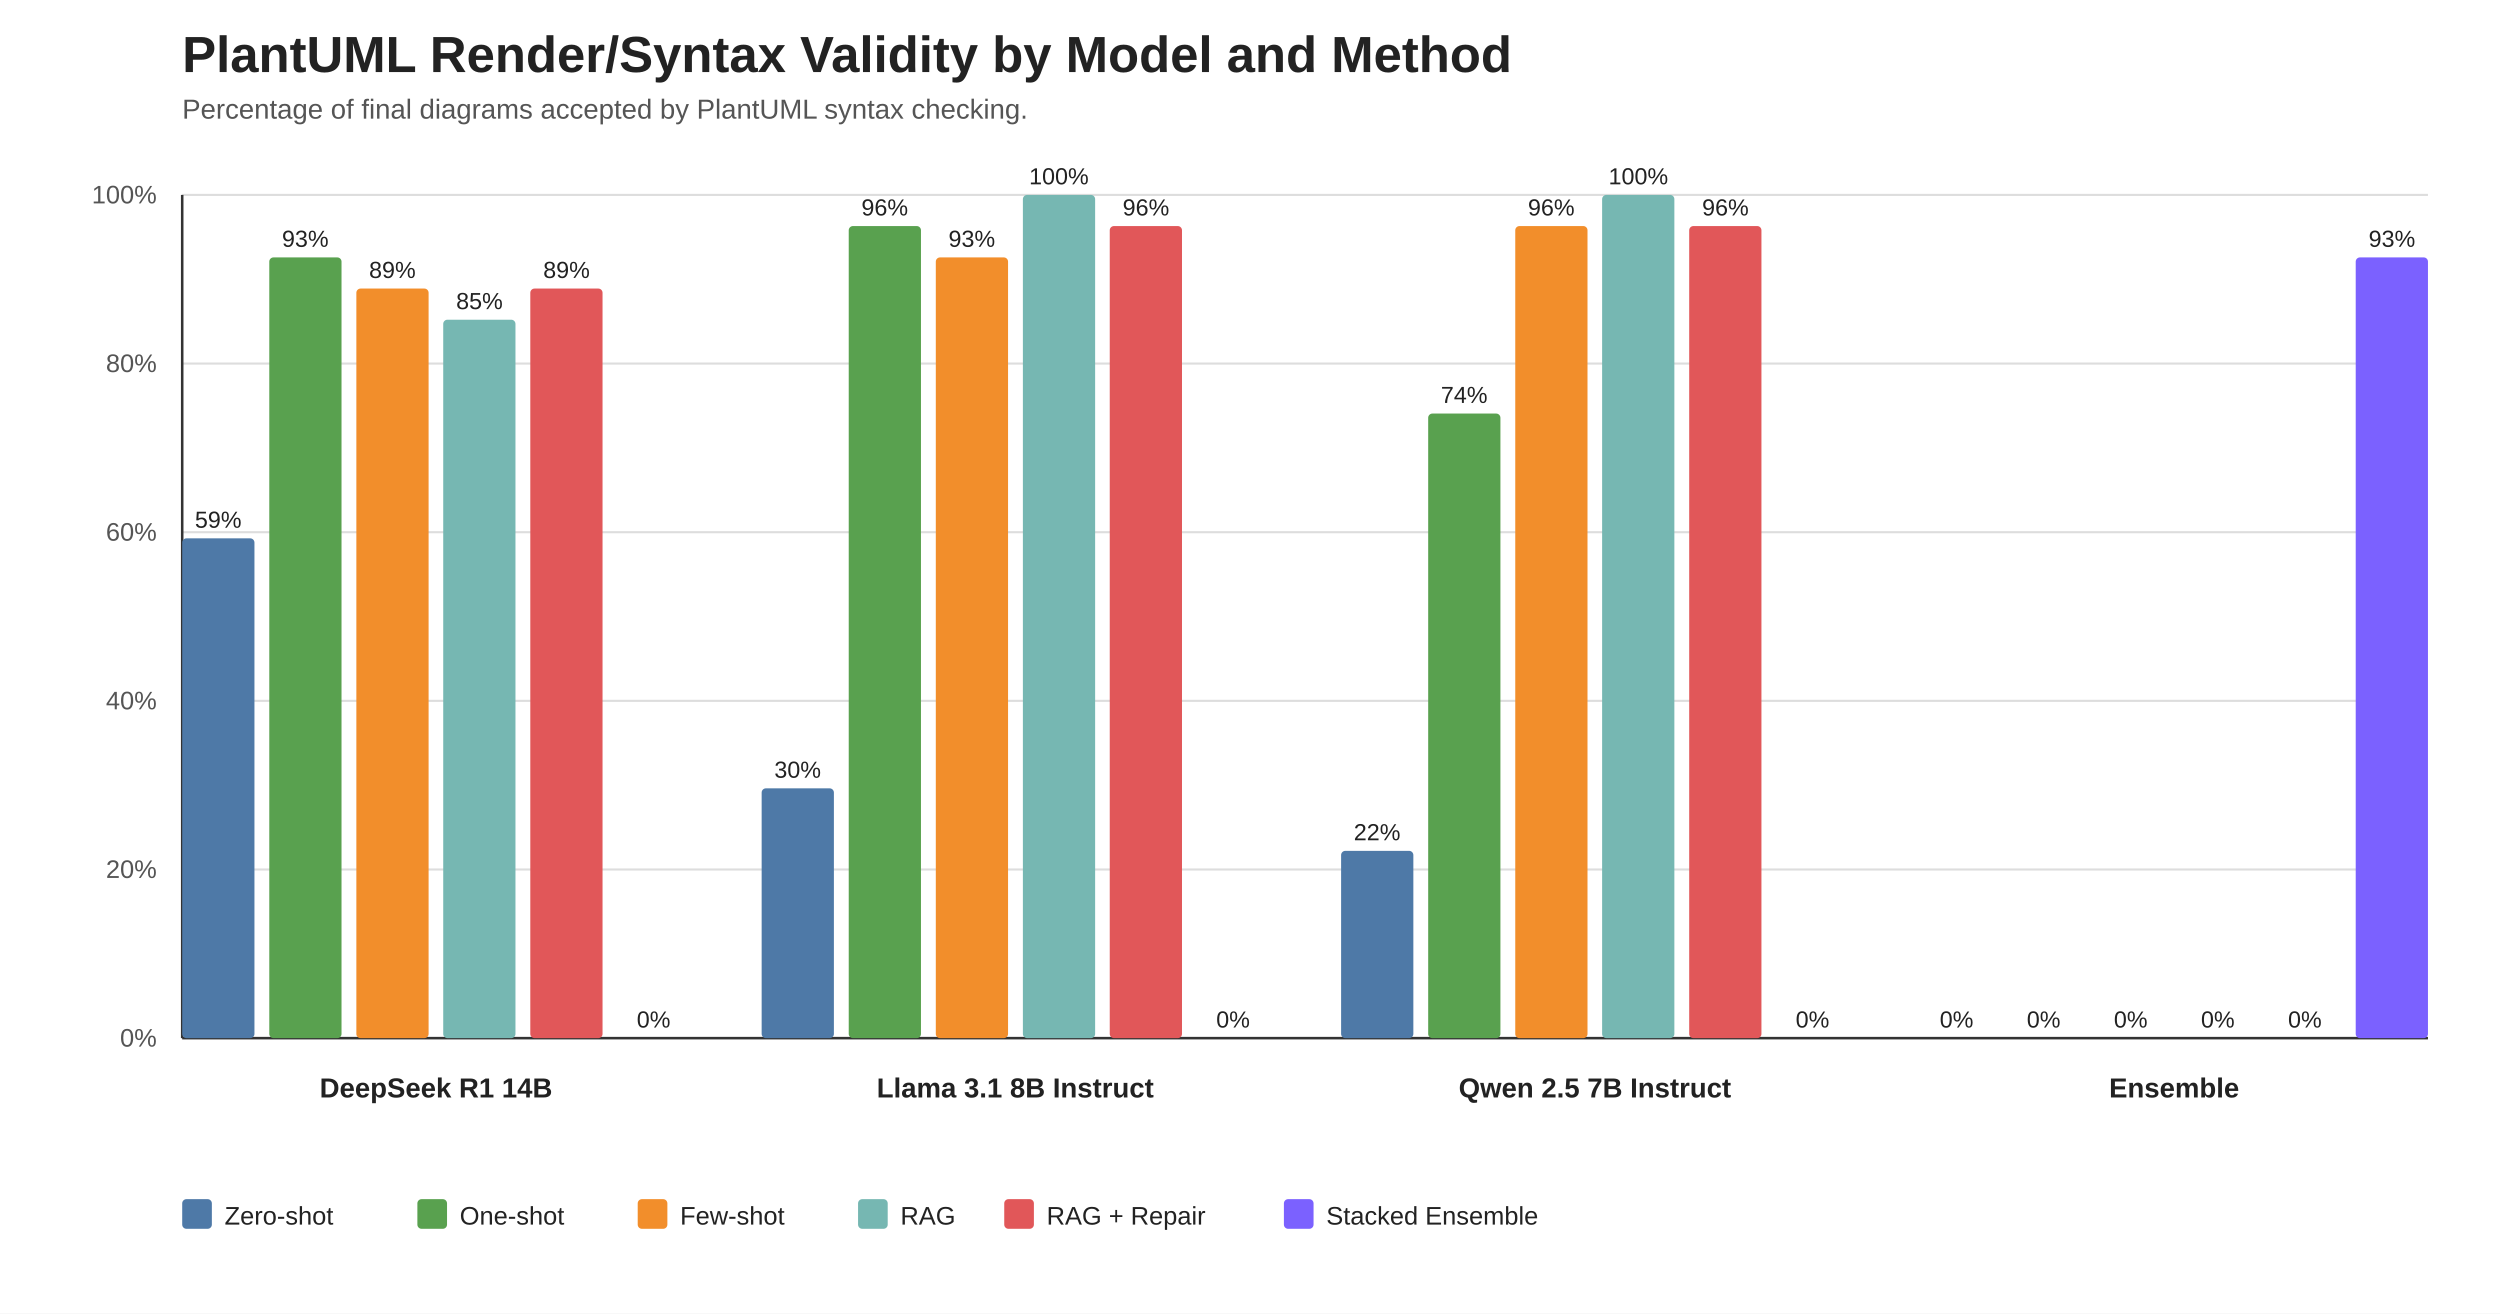
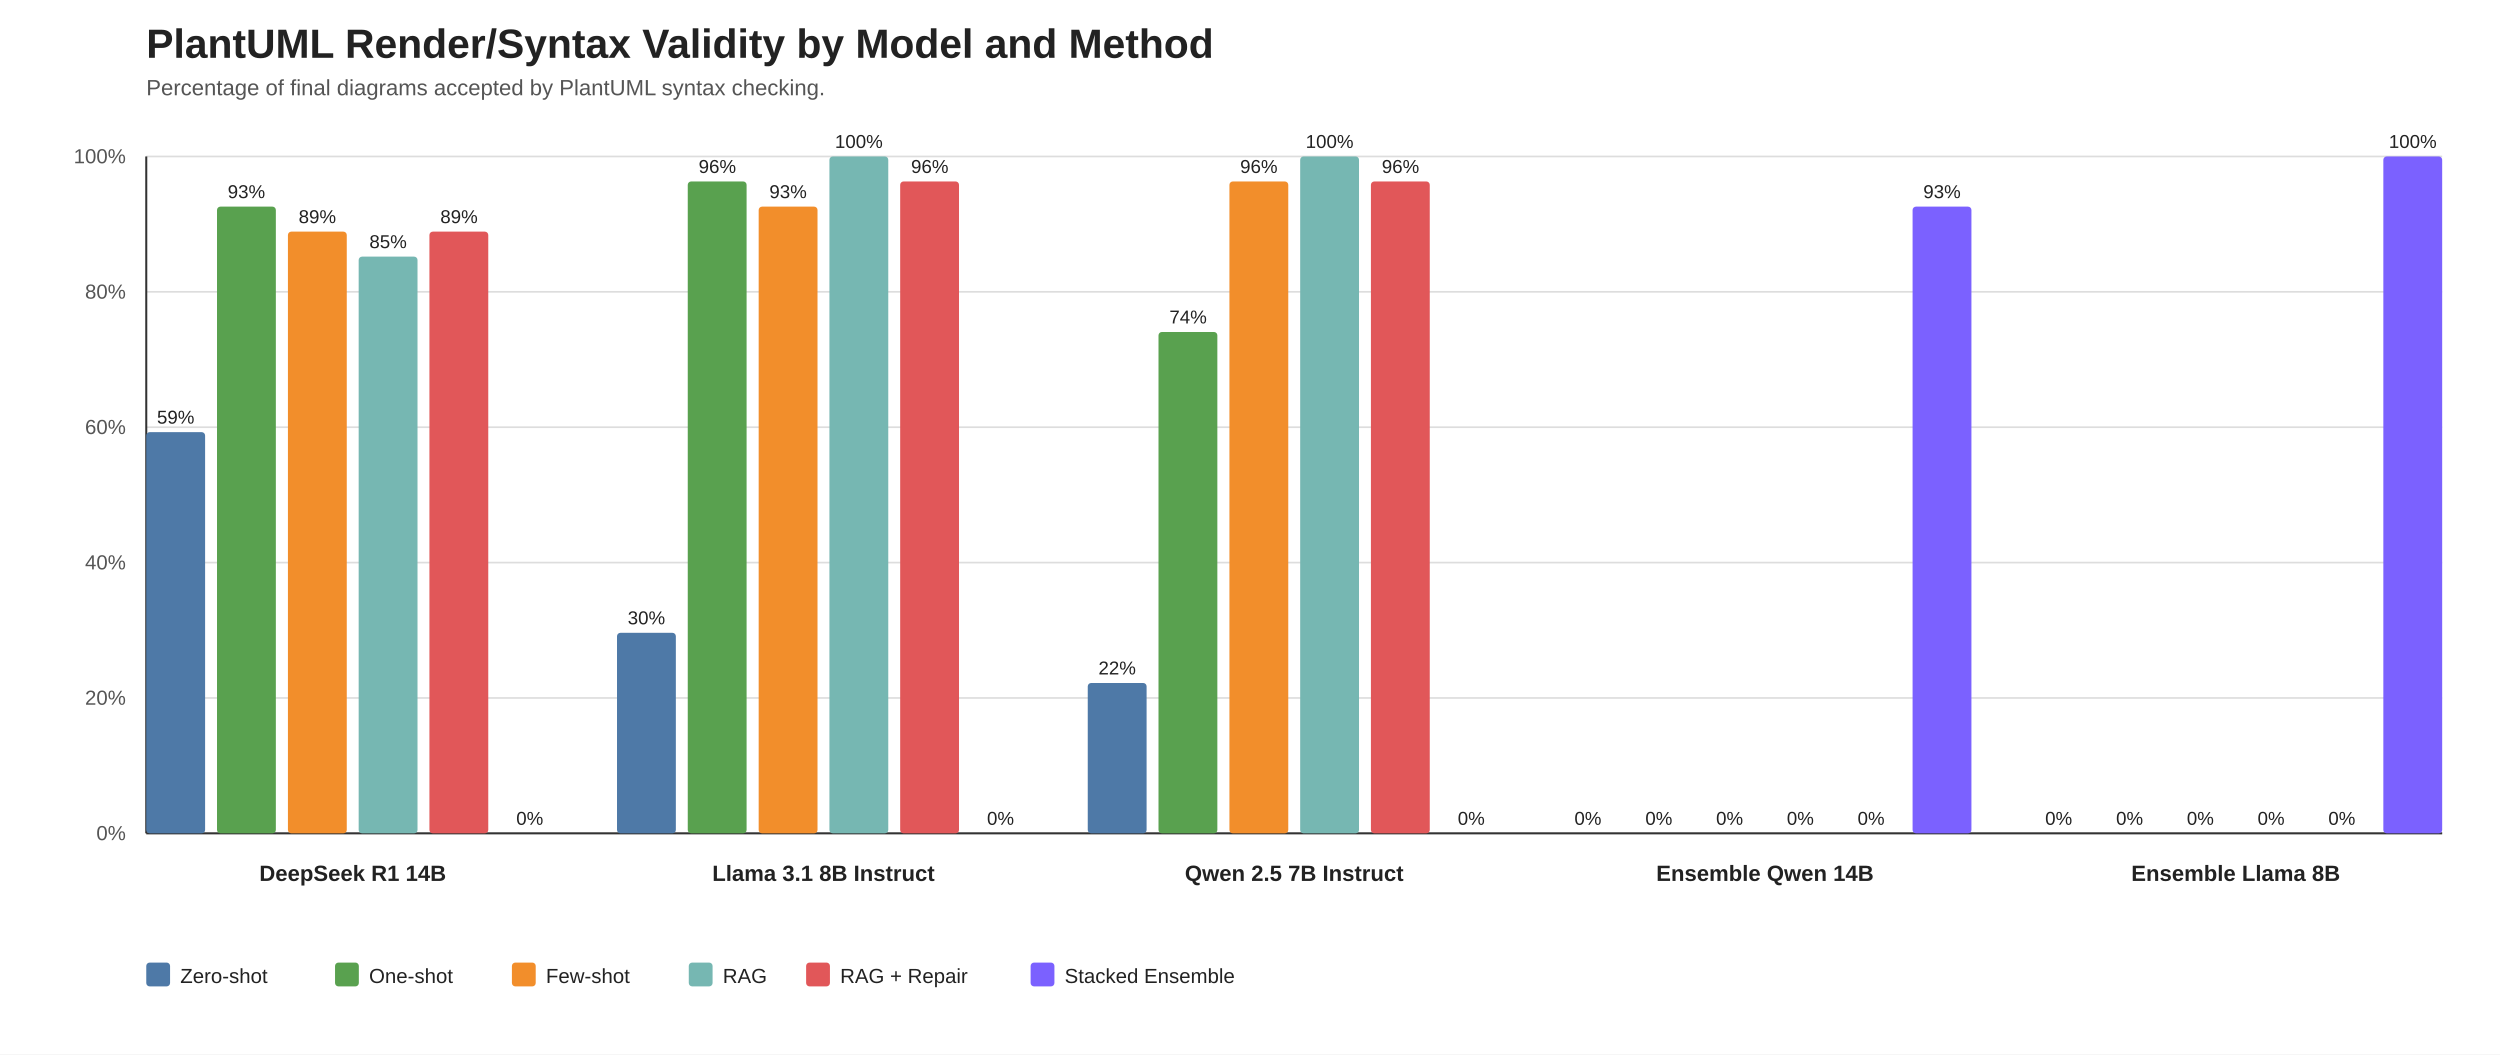
- <svg xmlns="http://www.w3.org/2000/svg" width="1180" height="620" viewBox="0 0 1180 620">
+ <svg xmlns="http://www.w3.org/2000/svg" width="1470" height="620" viewBox="0 0 1470 620">
  <style>
text { font-family: Arial, Helvetica, sans-serif; fill: #222; }
.title { font-size: 24px; font-weight: 700; }
.subtitle { font-size: 13px; fill: #555; }
.axis { stroke: #333; stroke-width: 1.2; }
.grid { stroke: #ddd; stroke-width: 1; }
.tick { font-size: 12px; fill: #555; }
.label { font-size: 12px; fill: #222; }
.model { font-size: 13px; font-weight: 700; }
.value { font-size: 11px; fill: #222; }
.legend { font-size: 12px; }
</style>
  <rect width="100%" height="100%" fill="#fff" />
  <text class="title" x="86" y="34">PlantUML Render/Syntax Validity by Model and Method</text>
  <text class="subtitle" x="86" y="56">Percentage of final diagrams accepted by PlantUML syntax checking.</text>
-   <line class="grid" x1="86" y1="490.0" x2="1146" y2="490.0" />
+   <line class="grid" x1="86" y1="490.0" x2="1436" y2="490.0" />
  <text class="tick" x="74" y="494.0" text-anchor="end">0%</text>
-   <line class="grid" x1="86" y1="410.4" x2="1146" y2="410.4" />
+   <line class="grid" x1="86" y1="410.4" x2="1436" y2="410.4" />
  <text class="tick" x="74" y="414.4" text-anchor="end">20%</text>
-   <line class="grid" x1="86" y1="330.8" x2="1146" y2="330.8" />
+   <line class="grid" x1="86" y1="330.8" x2="1436" y2="330.8" />
  <text class="tick" x="74" y="334.8" text-anchor="end">40%</text>
-   <line class="grid" x1="86" y1="251.2" x2="1146" y2="251.2" />
+   <line class="grid" x1="86" y1="251.2" x2="1436" y2="251.2" />
  <text class="tick" x="74" y="255.2" text-anchor="end">60%</text>
-   <line class="grid" x1="86" y1="171.6" x2="1146" y2="171.6" />
+   <line class="grid" x1="86" y1="171.6" x2="1436" y2="171.6" />
  <text class="tick" x="74" y="175.6" text-anchor="end">80%</text>
-   <line class="grid" x1="86" y1="92.0" x2="1146" y2="92.0" />
+   <line class="grid" x1="86" y1="92.0" x2="1436" y2="92.0" />
  <text class="tick" x="74" y="96.0" text-anchor="end">100%</text>
  <line class="axis" x1="86" y1="92" x2="86" y2="490" />
-   <line class="axis" x1="86" y1="490" x2="1146" y2="490" />
-   <rect x="86.0" y="254.1" width="34.1" height="235.9" rx="2" fill="#4E79A7" />
-   <text class="value" x="103.0" y="249.1" text-anchor="middle">59%</text>
-   <rect x="127.1" y="121.5" width="34.1" height="368.5" rx="2" fill="#59A14F" />
-   <text class="value" x="144.1" y="116.5" text-anchor="middle">93%</text>
-   <rect x="168.2" y="136.2" width="34.1" height="353.8" rx="2" fill="#F28E2B" />
-   <text class="value" x="185.2" y="131.2" text-anchor="middle">89%</text>
-   <rect x="209.2" y="150.9" width="34.1" height="339.1" rx="2" fill="#76B7B2" />
-   <text class="value" x="226.3" y="145.9" text-anchor="middle">85%</text>
-   <rect x="250.3" y="136.2" width="34.1" height="353.8" rx="2" fill="#E15759" />
-   <text class="value" x="267.4" y="131.2" text-anchor="middle">89%</text>
-   <rect x="291.4" y="490.0" width="34.1" height="0.0" rx="2" fill="#7B61FF" />
-   <text class="value" x="308.5" y="485.0" text-anchor="middle">0%</text>
-   <text class="model" x="205.8" y="518" text-anchor="middle">DeepSeek R1 14B</text>
-   <rect x="359.5" y="372.1" width="34.1" height="117.9" rx="2" fill="#4E79A7" />
-   <text class="value" x="376.5" y="367.1" text-anchor="middle">30%</text>
-   <rect x="400.6" y="106.7" width="34.1" height="383.3" rx="2" fill="#59A14F" />
-   <text class="value" x="417.6" y="101.7" text-anchor="middle">96%</text>
-   <rect x="441.7" y="121.5" width="34.1" height="368.5" rx="2" fill="#F28E2B" />
-   <text class="value" x="458.7" y="116.5" text-anchor="middle">93%</text>
-   <rect x="482.8" y="92.0" width="34.1" height="398.0" rx="2" fill="#76B7B2" />
-   <text class="value" x="499.8" y="87.0" text-anchor="middle">100%</text>
-   <rect x="523.8" y="106.7" width="34.1" height="383.3" rx="2" fill="#E15759" />
-   <text class="value" x="540.9" y="101.7" text-anchor="middle">96%</text>
-   <rect x="564.9" y="490.0" width="34.1" height="0.0" rx="2" fill="#7B61FF" />
-   <text class="value" x="582.0" y="485.0" text-anchor="middle">0%</text>
-   <text class="model" x="479.2" y="518" text-anchor="middle">Llama 3.1 8B Instruct</text>
-   <rect x="633.0" y="401.6" width="34.1" height="88.4" rx="2" fill="#4E79A7" />
-   <text class="value" x="650.0" y="396.6" text-anchor="middle">22%</text>
-   <rect x="674.1" y="195.2" width="34.1" height="294.8" rx="2" fill="#59A14F" />
-   <text class="value" x="691.1" y="190.2" text-anchor="middle">74%</text>
-   <rect x="715.2" y="106.7" width="34.1" height="383.3" rx="2" fill="#F28E2B" />
-   <text class="value" x="732.2" y="101.7" text-anchor="middle">96%</text>
-   <rect x="756.2" y="92.0" width="34.1" height="398.0" rx="2" fill="#76B7B2" />
-   <text class="value" x="773.3" y="87.0" text-anchor="middle">100%</text>
-   <rect x="797.3" y="106.7" width="34.1" height="383.3" rx="2" fill="#E15759" />
-   <text class="value" x="814.4" y="101.7" text-anchor="middle">96%</text>
-   <rect x="838.4" y="490.0" width="34.1" height="0.0" rx="2" fill="#7B61FF" />
-   <text class="value" x="855.5" y="485.0" text-anchor="middle">0%</text>
-   <text class="model" x="752.8" y="518" text-anchor="middle">Qwen 2.5 7B Instruct</text>
-   <rect x="906.5" y="490.0" width="34.1" height="0.0" rx="2" fill="#4E79A7" />
-   <text class="value" x="923.5" y="485.0" text-anchor="middle">0%</text>
-   <rect x="947.6" y="490.0" width="34.1" height="0.0" rx="2" fill="#59A14F" />
-   <text class="value" x="964.6" y="485.0" text-anchor="middle">0%</text>
-   <rect x="988.7" y="490.0" width="34.1" height="0.0" rx="2" fill="#F28E2B" />
-   <text class="value" x="1005.7" y="485.0" text-anchor="middle">0%</text>
-   <rect x="1029.8" y="490.0" width="34.1" height="0.0" rx="2" fill="#76B7B2" />
-   <text class="value" x="1046.8" y="485.0" text-anchor="middle">0%</text>
-   <rect x="1070.8" y="490.0" width="34.1" height="0.0" rx="2" fill="#E15759" />
-   <text class="value" x="1087.9" y="485.0" text-anchor="middle">0%</text>
-   <rect x="1111.9" y="121.5" width="34.1" height="368.5" rx="2" fill="#7B61FF" />
-   <text class="value" x="1129.0" y="116.5" text-anchor="middle">93%</text>
-   <text class="model" x="1026.2" y="518" text-anchor="middle">Ensemble</text>
+   <line class="axis" x1="86" y1="490" x2="1436" y2="490" />
+   <rect x="86.0" y="254.1" width="34.6" height="235.9" rx="2" fill="#4E79A7" />
+   <text class="value" x="103.3" y="249.1" text-anchor="middle">59%</text>
+   <rect x="127.6" y="121.5" width="34.6" height="368.5" rx="2" fill="#59A14F" />
+   <text class="value" x="144.9" y="116.5" text-anchor="middle">93%</text>
+   <rect x="169.3" y="136.2" width="34.6" height="353.8" rx="2" fill="#F28E2B" />
+   <text class="value" x="186.6" y="131.2" text-anchor="middle">89%</text>
+   <rect x="210.9" y="150.9" width="34.6" height="339.1" rx="2" fill="#76B7B2" />
+   <text class="value" x="228.2" y="145.9" text-anchor="middle">85%</text>
+   <rect x="252.5" y="136.2" width="34.6" height="353.8" rx="2" fill="#E15759" />
+   <text class="value" x="269.9" y="131.2" text-anchor="middle">89%</text>
+   <rect x="294.2" y="490.0" width="34.6" height="0.0" rx="2" fill="#7B61FF" />
+   <text class="value" x="311.5" y="485.0" text-anchor="middle">0%</text>
+   <text class="model" x="207.4" y="518" text-anchor="middle">DeepSeek R1 14B</text>
+   <rect x="362.8" y="372.1" width="34.6" height="117.9" rx="2" fill="#4E79A7" />
+   <text class="value" x="380.1" y="367.1" text-anchor="middle">30%</text>
+   <rect x="404.4" y="106.7" width="34.6" height="383.3" rx="2" fill="#59A14F" />
+   <text class="value" x="421.8" y="101.7" text-anchor="middle">96%</text>
+   <rect x="446.1" y="121.5" width="34.6" height="368.5" rx="2" fill="#F28E2B" />
+   <text class="value" x="463.4" y="116.5" text-anchor="middle">93%</text>
+   <rect x="487.7" y="92.0" width="34.6" height="398.0" rx="2" fill="#76B7B2" />
+   <text class="value" x="505.0" y="87.0" text-anchor="middle">100%</text>
+   <rect x="529.3" y="106.7" width="34.6" height="383.3" rx="2" fill="#E15759" />
+   <text class="value" x="546.7" y="101.7" text-anchor="middle">96%</text>
+   <rect x="571.0" y="490.0" width="34.6" height="0.0" rx="2" fill="#7B61FF" />
+   <text class="value" x="588.3" y="485.0" text-anchor="middle">0%</text>
+   <text class="model" x="484.2" y="518" text-anchor="middle">Llama 3.1 8B Instruct</text>
+   <rect x="639.6" y="401.6" width="34.6" height="88.4" rx="2" fill="#4E79A7" />
+   <text class="value" x="656.9" y="396.6" text-anchor="middle">22%</text>
+   <rect x="681.2" y="195.2" width="34.6" height="294.8" rx="2" fill="#59A14F" />
+   <text class="value" x="698.6" y="190.2" text-anchor="middle">74%</text>
+   <rect x="722.9" y="106.7" width="34.6" height="383.3" rx="2" fill="#F28E2B" />
+   <text class="value" x="740.2" y="101.7" text-anchor="middle">96%</text>
+   <rect x="764.5" y="92.0" width="34.6" height="398.0" rx="2" fill="#76B7B2" />
+   <text class="value" x="781.8" y="87.0" text-anchor="middle">100%</text>
+   <rect x="806.1" y="106.7" width="34.6" height="383.3" rx="2" fill="#E15759" />
+   <text class="value" x="823.5" y="101.7" text-anchor="middle">96%</text>
+   <rect x="847.8" y="490.0" width="34.6" height="0.0" rx="2" fill="#7B61FF" />
+   <text class="value" x="865.1" y="485.0" text-anchor="middle">0%</text>
+   <text class="model" x="761.0" y="518" text-anchor="middle">Qwen 2.5 7B Instruct</text>
+   <rect x="916.4" y="490.0" width="34.6" height="0.0" rx="2" fill="#4E79A7" />
+   <text class="value" x="933.7" y="485.0" text-anchor="middle">0%</text>
+   <rect x="958.0" y="490.0" width="34.6" height="0.0" rx="2" fill="#59A14F" />
+   <text class="value" x="975.4" y="485.0" text-anchor="middle">0%</text>
+   <rect x="999.7" y="490.0" width="34.6" height="0.0" rx="2" fill="#F28E2B" />
+   <text class="value" x="1017.0" y="485.0" text-anchor="middle">0%</text>
+   <rect x="1041.3" y="490.0" width="34.6" height="0.0" rx="2" fill="#76B7B2" />
+   <text class="value" x="1058.6" y="485.0" text-anchor="middle">0%</text>
+   <rect x="1082.9" y="490.0" width="34.6" height="0.0" rx="2" fill="#E15759" />
+   <text class="value" x="1100.2" y="485.0" text-anchor="middle">0%</text>
+   <rect x="1124.6" y="121.5" width="34.6" height="368.5" rx="2" fill="#7B61FF" />
+   <text class="value" x="1141.9" y="116.5" text-anchor="middle">93%</text>
+   <text class="model" x="1037.8" y="518" text-anchor="middle">Ensemble Qwen 14B</text>
+   <rect x="1193.2" y="490.0" width="34.6" height="0.0" rx="2" fill="#4E79A7" />
+   <text class="value" x="1210.5" y="485.0" text-anchor="middle">0%</text>
+   <rect x="1234.8" y="490.0" width="34.6" height="0.0" rx="2" fill="#59A14F" />
+   <text class="value" x="1252.2" y="485.0" text-anchor="middle">0%</text>
+   <rect x="1276.5" y="490.0" width="34.6" height="0.0" rx="2" fill="#F28E2B" />
+   <text class="value" x="1293.8" y="485.0" text-anchor="middle">0%</text>
+   <rect x="1318.1" y="490.0" width="34.6" height="0.0" rx="2" fill="#76B7B2" />
+   <text class="value" x="1335.4" y="485.0" text-anchor="middle">0%</text>
+   <rect x="1359.7" y="490.0" width="34.6" height="0.0" rx="2" fill="#E15759" />
+   <text class="value" x="1377.0" y="485.0" text-anchor="middle">0%</text>
+   <rect x="1401.4" y="92.0" width="34.6" height="398.0" rx="2" fill="#7B61FF" />
+   <text class="value" x="1418.7" y="87.0" text-anchor="middle">100%</text>
+   <text class="model" x="1314.6" y="518" text-anchor="middle">Ensemble Llama 8B</text>
  <rect x="86" y="566" width="14" height="14" fill="#4E79A7" rx="2" />
  <text class="legend" x="106" y="578">Zero-shot</text>
  <rect x="197" y="566" width="14" height="14" fill="#59A14F" rx="2" />
  <text class="legend" x="217" y="578">One-shot</text>
  <rect x="301" y="566" width="14" height="14" fill="#F28E2B" rx="2" />
  <text class="legend" x="321" y="578">Few-shot</text>
  <rect x="405" y="566" width="14" height="14" fill="#76B7B2" rx="2" />
  <text class="legend" x="425" y="578">RAG</text>
  <rect x="474" y="566" width="14" height="14" fill="#E15759" rx="2" />
  <text class="legend" x="494" y="578">RAG + Repair</text>
  <rect x="606" y="566" width="14" height="14" fill="#7B61FF" rx="2" />
  <text class="legend" x="626" y="578">Stacked Ensemble</text>
</svg>
